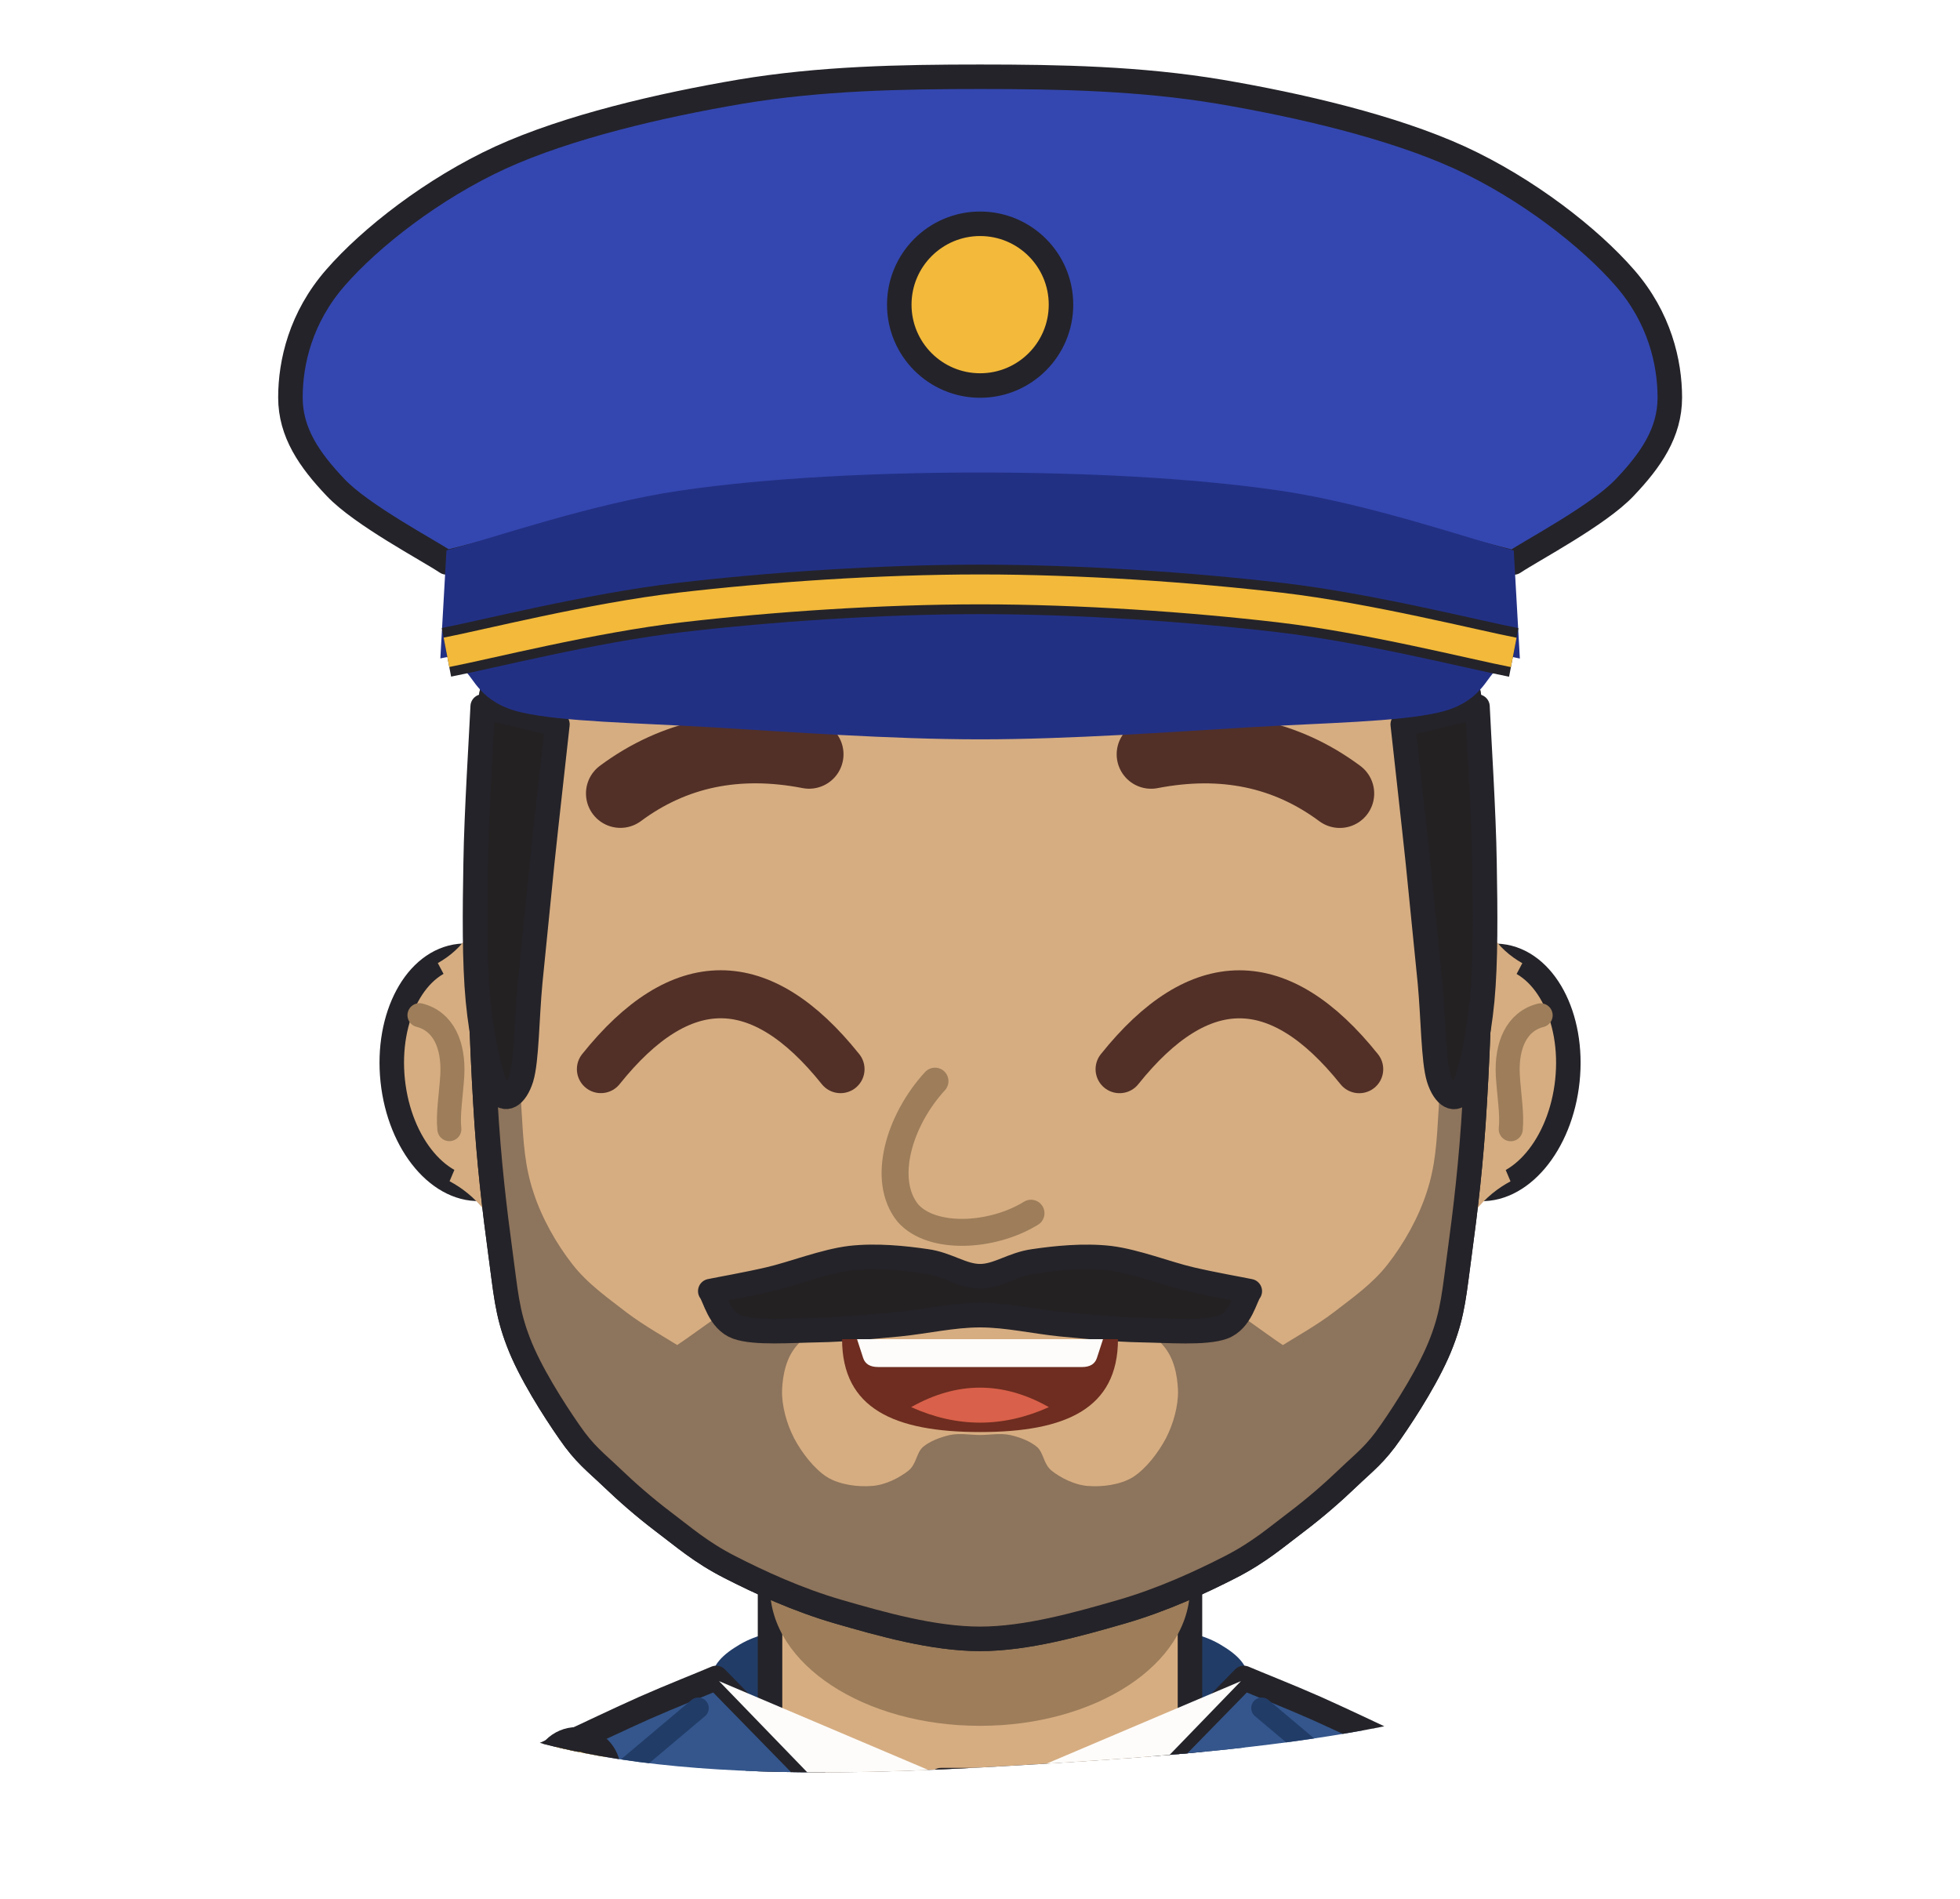
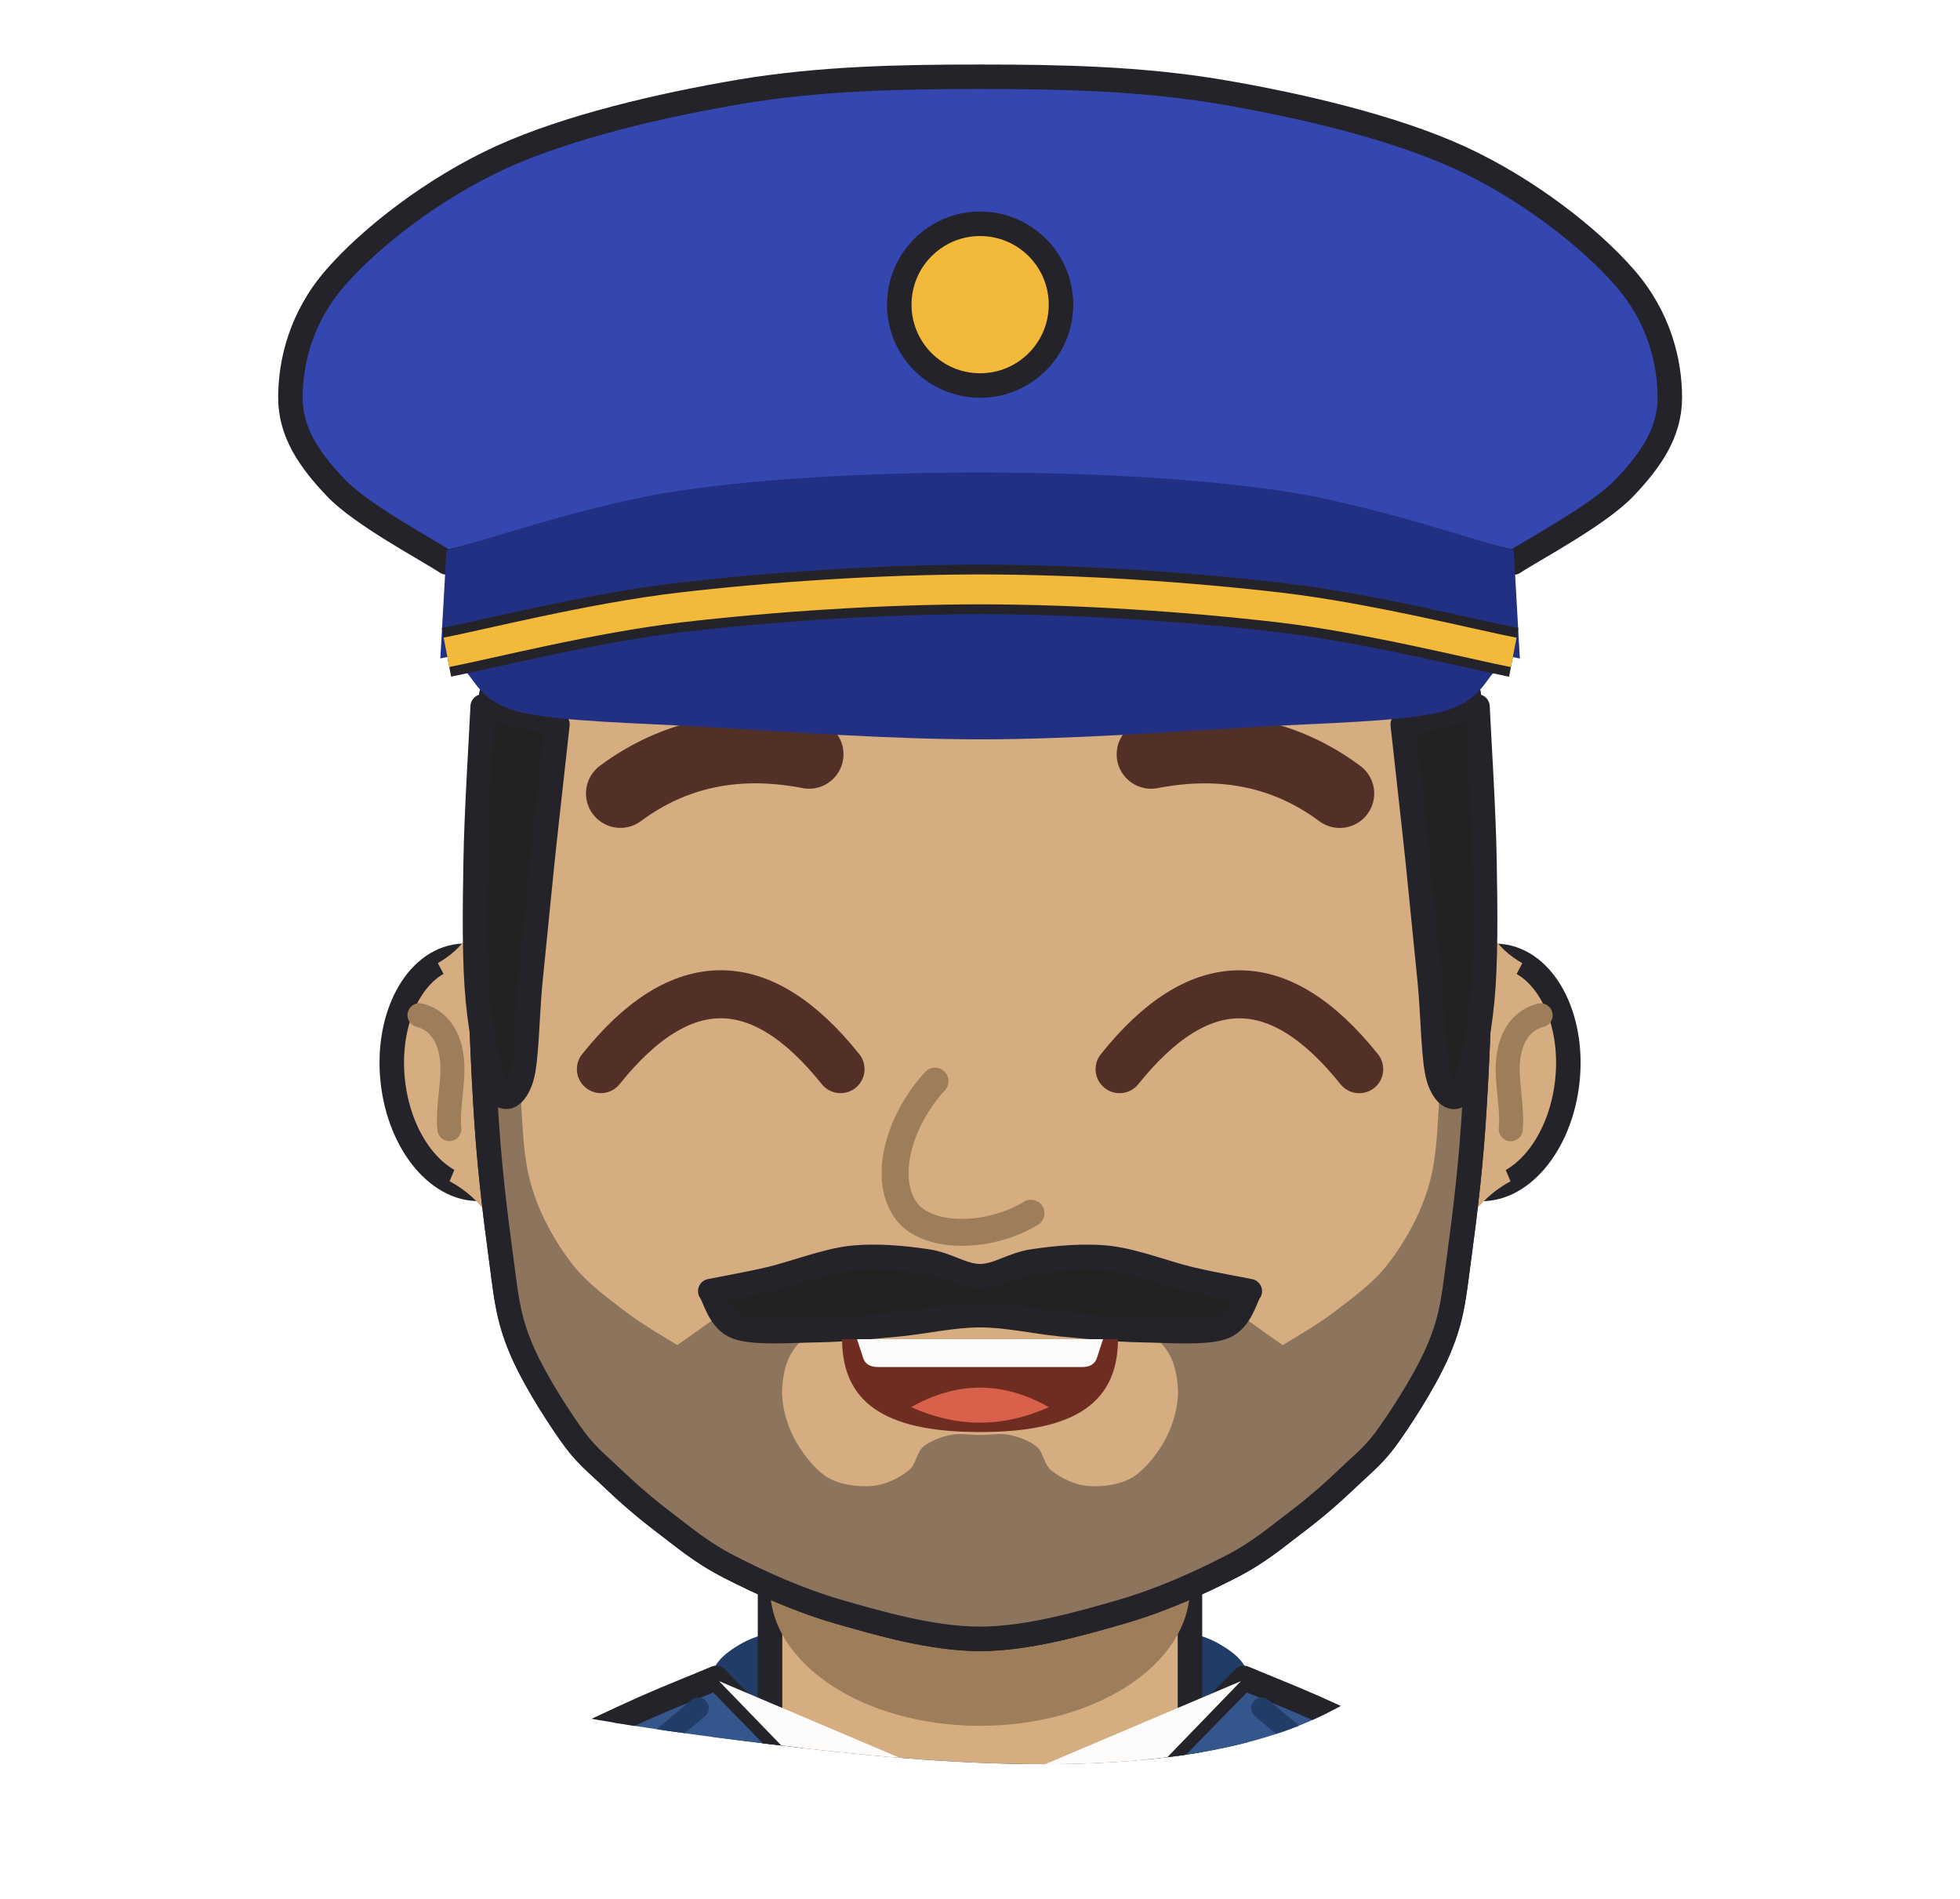
<svg xmlns="http://www.w3.org/2000/svg" viewBox="0 0 320 310" width="320" height="310">
  <defs>
    <clipPath id="cd19b">
      <rect x="-4000" y="-4000" width="9000" height="9000" />
    </clipPath>
    <clipPath id="cd19cr">
-       <path d="M871.28 637.05C872.90 700.05 840.72 789.83 784.48 831.75C728.23 873.66 621.15 883.13 534.61 888.53C447.81 893.94 334.51 900.16 264.20 864.20C194.16 828.50 128.45 738.18 113.85 674.36C99.78 610.28 144.94 541.05 178.75 480.48C212.28 419.63 248.24 337.16 315.85 310.38C383.45 283.34 507.84 295.51 584.10 319.31C660.36 342.83 726.34 399.62 774.47 452.62C822.07 505.62 869.66 573.77 871.28 637.05Z" />
-       <path d="M-473.50 -700.97L1473.50 -700.97L1473.50 818.77L-473.50 818.77Z" />
+       <path d="M820.45 564.96C822.01 620.80 813.66 680.30 783.65 731.45C753.65 782.59 703.02 847.57 640.13 872.36C577.24 897.15 482.26 889.58 406.84 880.19C331.16 871.06 230.96 856.96 186.34 816.52C141.45 775.81 139.63 698.04 138.32 636.98C137.28 575.92 143.80 504.94 179.29 449.62C214.78 394.30 286.02 333.76 351.52 305.57C416.76 277.65 500.26 266.43 570.98 281.57C641.70 296.70 734.07 349.15 775.57 396.38C817.06 443.62 819.14 509.12 820.45 564.96Z" />
+       <path d="M-473.50 -700.97L1473.50 -700.97L1473.50 664.63L-473.50 664.63Z" />
    </clipPath>
    <clipPath id="cd19s">
      <path d="M500 970.1L616.5 850.9C621.8 853.2 636.8 859.1 648.3 864.2C659.7 869.3 672.5 875.4 685.3 881.4C698.1 887.3 712.5 893.3 725 899.9C737.6 906.5 750.8 914.3 760.8 921.1C770.7 927.9 778 934.3 784.6 941C791.2 947.6 795.8 954.2 800.5 960.8C805.1 967.4 808.6 974.1 812.4 980.7C816.1 987.2 821.2 996.8 823 1000L177 1000C178.8 996.8 183.9 987.2 187.6 980.7C191.4 974.1 194.9 967.4 199.5 960.8C204.2 954.2 208.8 947.6 215.4 941C222 934.3 229.3 927.9 239.2 921.1C249.2 914.3 262.4 906.5 275 899.9C287.5 893.3 301.9 887.3 314.7 881.4C327.5 875.4 340.3 869.3 351.7 864.2C363.2 859.1 378.2 853.2 383.5 850.9L500 970.1Z" fill="#34568C" stroke="#242329" stroke-width="10.82" stroke-linejoin="round" stroke-linecap="round" transform="translate(500 1014) scale(0.86) translate(-500 -1000)" />
      <path d="M384.8 852.3L500 901.2L615.2 852.3L500 971.4Z" fill="#FDFCFA" transform="translate(500 1014) scale(0.86) translate(-500 -1000)" />
      <path d="M482.8 896L517.2 896L511.4 927.7L488.6 927.7ZM489.7 927.7L510.3 927.7L514.6 956.8L500 970.1L485.4 956.8Z" fill="#1F2F5C" stroke="#242329" stroke-width="10.82" stroke-linejoin="round" stroke-linecap="round" transform="translate(500 1014) scale(0.86) translate(-500 -1000)" />
      <path d="M375.6 864.2L333.2 899.9L357 911.8L460.3 994.7M624.4 864.2L666.8 899.9L643 911.8L539.7 994.7M500 970.1L500 995.4" fill="none" stroke="#213C67" stroke-width="9.3" stroke-linecap="round" stroke-linejoin="round" transform="translate(500 1014) scale(0.86) translate(-500 -1000)" />
    </clipPath>
    <clipPath id="cd19eL">
      <ellipse cx="385.5" cy="569" rx="59.6" ry="60.9" />
    </clipPath>
    <clipPath id="cd19eR">
      <ellipse cx="614.5" cy="569" rx="59.6" ry="60.9" />
    </clipPath>
    <filter id="cd19bl" x="-60%" y="-90%" width="220%" height="280%">
      <feGaussianBlur stdDeviation="15" />
    </filter>
    <clipPath id="cd19eo">
      <path d="M-1000 -1000H2000V2000H-1000Z" />
    </clipPath>
    <clipPath id="cd19ck">
      <ellipse cx="385.5" cy="561.1" rx="66.5" ry="65.2" />
      <ellipse cx="385.5" cy="569" rx="62.6" ry="63.9" />
      <ellipse cx="614.5" cy="561.1" rx="66.5" ry="65.2" />
      <ellipse cx="614.5" cy="569" rx="62.6" ry="63.9" />
    </clipPath>
  </defs>
  <g transform="translate(-55 -107) scale(0.43)">
    <g clip-path="url(#cd19b)">
      <g transform="translate(500 1014) scale(0.86) translate(-500 -1000)">
        <g clip-path="url(#cd19cr)">
          <g transform="translate(0 0.06)">
            <path d="M500 824.5C525.6 824.5 558.7 826.2 576.8 828.4C594.9 830.7 601.5 833.1 608.5 837.7C615.6 842.3 619.6 847.4 619.1 856.2C618.7 865.1 625.8 880.5 605.9 890.7C586 900.8 535.3 917.1 500 917.1C464.7 917.1 414 900.8 394.1 890.7C374.2 880.5 381.3 865.1 380.9 856.2C380.4 847.4 384.4 842.3 391.5 837.7C398.5 833.1 405.1 830.7 423.2 828.4C441.3 826.2 474.4 824.5 500 824.5Z" fill="#213C67" />
          </g>
        </g>
        <g clip-path="url(#cd19cr)">
          <g transform="translate(0 0.06)">
            <path d="M407.3 768.9L407.3 935.7Q407.3 967.4 439.1 967.4L560.9 967.4Q592.7 967.4 592.7 935.7L592.7 768.9Z" fill="#D6AD81" stroke="#242329" stroke-width="10.82" stroke-linejoin="round" stroke-linecap="round" />
            <ellipse cx="500" cy="811.2" rx="92.7" ry="60.9" fill="#9D7D5A" />
          </g>
        </g>
        <g transform="matrix(1 0.0001 -0.0001 1 0.08335 0.01754)">
          <ellipse cx="275.6" cy="583.6" rx="35.1" ry="51.6" transform="rotate(-6 275.6 583.6)" fill="#D6AD81" stroke="#242329" stroke-width="10.82" stroke-linejoin="round" stroke-linecap="round" />
          <ellipse cx="724.4" cy="583.6" rx="35.1" ry="51.6" transform="rotate(6 724.4 583.6)" fill="#D6AD81" stroke="#242329" stroke-width="10.82" stroke-linejoin="round" stroke-linecap="round" />
          <path d="M281.3 496.1C281.3 518.4 271 529.5 260.6 535.4L286.2 583.6ZM718.7 496.1C718.7 518.4 729 529.5 739.4 535.4L713.8 583.6ZM291.8 671C288.8 648.8 276.3 637.3 265.8 631.7L286.2 583.6ZM708.2 671C711.2 648.8 723.7 637.3 734.2 631.7L713.8 583.6Z" fill="#D6AD81" />
          <path d="M252.5 558.4C263.1 561.1 267.7 571.6 267 584.9C266.4 594.2 265 602.1 265.7 608.7M747.5 558.4C736.9 561.1 732.3 571.6 733 584.9C733.6 594.2 735 602.1 734.3 608.7" fill="none" stroke="#9D7D5A" stroke-width="10.6" stroke-linecap="round" stroke-linejoin="round" />
        </g>
        <g transform="matrix(1 0.0001 -0.0001 1 0.08335 0.01754)">
          <path d="M500 255.3C526.5 255.3 554.7 258.6 579.4 265.9C604.1 273.2 628.8 284 648.3 299C667.7 314 684.4 334.9 695.9 355.9C707.4 376.8 712.9 400 717.1 424.7C721.3 449.4 720.8 475.5 721.1 504.1C721.3 532.8 720 570.3 718.4 596.8C716.9 623.3 714.2 645.3 711.8 663C709.4 680.6 708.9 689.5 703.8 702.7C698.8 715.9 688.2 732.5 681.3 742.4C674.5 752.3 669.8 755.6 662.8 762.3C655.9 768.9 648.4 775.5 639.7 782.1C630.9 788.7 623.4 795.4 610.5 802C597.6 808.6 580.6 816.5 562.2 821.8C543.8 827.1 520.7 833.7 500 833.7C479.3 833.7 456.2 827.1 437.8 821.8C419.4 816.5 402.4 808.6 389.5 802C376.6 795.4 369.1 788.7 360.3 782.1C351.6 775.5 344.1 768.9 337.2 762.3C330.2 755.6 325.5 752.3 318.7 742.4C311.8 732.5 301.2 715.9 296.2 702.7C291.1 689.5 290.6 680.6 288.2 663C285.8 645.3 283.1 623.3 281.6 596.8C280 570.3 278.7 532.8 278.9 504.1C279.2 475.5 278.7 449.4 282.9 424.7C287.1 400 292.6 376.8 304.1 355.9C315.6 334.9 332.3 314 351.7 299C371.2 284 395.9 273.2 420.6 265.9C445.3 258.6 473.5 255.3 500 255.3Z" fill="#D6AD81" data-sk="1" stroke="#242329" stroke-width="10.82" stroke-linejoin="round" stroke-linecap="round" />
        </g>
        <g clip-path="url(#cd19cr)">
          <g transform="translate(0 0.13)">
            <path d="M500 970.1L616.5 850.9C621.8 853.2 636.8 859.1 648.3 864.2C659.7 869.3 672.5 875.4 685.3 881.4C698.1 887.3 712.5 893.3 725 899.9C737.6 906.5 750.8 914.3 760.8 921.1C770.7 927.9 778 934.3 784.6 941C791.2 947.6 795.8 954.2 800.5 960.8C805.1 967.4 808.6 974.1 812.4 980.7C816.1 987.2 821.2 996.8 823 1000L177 1000C178.8 996.8 183.9 987.2 187.6 980.7C191.4 974.1 194.9 967.4 199.5 960.8C204.2 954.2 208.8 947.6 215.4 941C222 934.3 229.3 927.9 239.2 921.1C249.2 914.3 262.4 906.5 275 899.9C287.5 893.3 301.9 887.3 314.7 881.4C327.5 875.4 340.3 869.3 351.7 864.2C363.2 859.1 378.2 853.2 383.5 850.9L500 970.1Z" fill="#34568C" stroke="#242329" stroke-width="10.82" stroke-linejoin="round" stroke-linecap="round" />
            <path d="M384.8 852.3L500 901.2L615.2 852.3L500 971.4Z" fill="#FDFCFA" />
            <path d="M482.8 896L517.2 896L511.4 927.7L488.6 927.7ZM489.7 927.7L510.3 927.7L514.6 956.8L500 970.1L485.4 956.8Z" fill="#1F2F5C" stroke="#242329" stroke-width="10.82" stroke-linejoin="round" stroke-linecap="round" />
            <path d="M375.6 864.2L333.2 899.9L357 911.8L460.3 994.7M624.4 864.2L666.8 899.9L643 911.8L539.7 994.7M500 970.1L500 995.4" fill="none" stroke="#213C67" stroke-width="9.3" stroke-linecap="round" stroke-linejoin="round" />
            <circle cx="322" cy="892" r="14" fill="#F2B93A" stroke="#242329" stroke-width="10.82" stroke-linejoin="round" stroke-linecap="round" />
            <circle cx="678" cy="892" r="14" fill="#F2B93A" stroke="#242329" stroke-width="10.82" stroke-linejoin="round" stroke-linecap="round" />
          </g>
        </g>
        <g transform="matrix(1 0.0001 -0.0001 1 0.08335 0.01754)">
          <g filter="url(#cd19bl)">
            <ellipse cx="330.6" cy="668.3" rx="35.7" ry="19.9" fill="#DD8E67" opacity="0.000" transform="matrix(0.4 0 0 0.4 198.36 400.98)" />
          </g>
          <g filter="url(#cd19bl)">
            <ellipse cx="669.4" cy="668.3" rx="35.7" ry="19.9" fill="#DD8E67" opacity="0.000" transform="matrix(0.4 0 0 0.4 401.64 400.98)" />
          </g>
        </g>
        <g transform="matrix(1 0.0001 -0.0001 1 0.08335 0.01754)">
          <path d="M633.7 704C637.4 701.6 648.5 695.4 656.2 689.5C663.9 683.5 673.2 677.1 680 668.3C686.9 659.5 693.5 648 697.2 636.5C701 625 701.6 614.9 702.5 599.4C703.4 584 702.7 557.1 702.5 543.8C702.3 530.6 697.7 526.6 701.2 520C704.7 513.4 720.4 491.3 723.7 504.1C727 516.9 722.6 570.3 721.1 596.8C719.5 623.3 716.9 645.3 714.4 663C712 680.6 711.6 689.5 706.5 702.7C701.4 715.9 690.8 732.5 684 742.4C677.2 752.3 672.4 755.6 665.5 762.3C658.5 768.9 651 775.5 642.3 782.1C633.6 788.7 626.1 795.4 613.2 802C600.3 808.6 583.7 816.1 564.9 821.8C546 827.6 521.6 836.4 500 836.4C478.4 836.4 454 827.6 435.1 821.8C416.3 816.1 399.7 808.6 386.8 802C373.9 795.4 366.4 788.7 357.7 782.1C349 775.5 341.5 768.9 334.5 762.3C327.6 755.6 322.8 752.3 316 742.4C309.2 732.5 298.6 715.9 293.5 702.7C288.4 689.5 288 680.6 285.6 663C283.1 645.3 280.5 623.3 278.9 596.8C277.4 570.3 273 516.9 276.3 504.1C279.6 491.3 295.3 513.4 298.8 520C302.3 526.6 297.7 530.6 297.5 543.8C297.3 557.1 296.6 584 297.5 599.4C298.4 614.9 299 625 302.8 636.5C306.5 648 313.1 659.5 320 668.3C326.8 677.1 336.1 683.5 343.8 689.5C351.5 695.4 362.6 701.6 366.3 704C373.4 699.4 395.2 682.6 408.7 676.2C422.1 669.8 431.8 666.3 447.1 665.6C462.3 665 482.4 672.2 500 672.2C517.6 672.2 537.7 665 552.9 665.6C568.2 666.3 577.9 669.8 591.3 676.2C604.8 682.6 626.6 699.4 633.7 704ZM500 686.8C519.4 686.8 544.8 687.9 558.2 690.8C571.7 693.6 575.9 698.5 580.7 704C585.6 709.5 587.1 717 587.4 723.9C587.6 730.7 585.4 738.7 582.1 745.1C578.8 751.4 573.2 758.7 567.5 762.3C561.8 765.8 553.6 766.7 547.7 766.2C541.7 765.8 535.5 762.5 531.8 759.6C528 756.7 528.2 751.7 525.2 749C522.1 746.4 517.4 744.6 513.2 743.7C509 742.8 504.4 743.7 500 743.7C495.6 743.7 491 742.8 486.8 743.7C482.6 744.6 477.9 746.4 474.8 749C471.8 751.7 472 756.7 468.2 759.6C464.5 762.5 458.3 765.8 452.3 766.2C446.4 766.7 438.2 765.8 432.5 762.3C426.8 758.7 421.2 751.4 417.9 745.1C414.6 738.7 412.4 730.7 412.6 723.9C412.9 717 414.4 709.5 419.3 704C424.1 698.5 428.3 693.6 441.8 690.8C455.2 687.9 480.6 686.8 500 686.8Z" fill="#8D745C" fill-rule="evenodd" />
          <path d="M619.1 680.2C617.1 682.8 615.2 693.2 607.2 696.1C599.3 698.9 583.4 697.6 571.5 697.4C559.6 697.2 547.7 695.9 535.7 694.8C523.8 693.6 511.9 690.8 500 690.8C488.1 690.8 476.2 693.6 464.3 694.8C452.3 695.9 440.4 697.2 428.5 697.4C416.6 697.6 400.7 698.9 392.8 696.1C384.8 693.2 382.9 682.8 380.9 680.2C385.2 679.3 396.8 677.3 407.1 674.9C417.4 672.5 431.3 667 442.8 665.6C454.3 664.3 466.6 665.6 476.2 667C485.7 668.3 492.1 673.6 500 673.6C507.9 673.6 514.3 668.3 523.8 667C533.4 665.6 545.7 664.3 557.2 665.6C568.7 667 582.6 672.5 592.9 674.9C603.2 677.3 614.8 679.3 619.1 680.2Z" fill="#242123" stroke="#242329" stroke-width="10.82" stroke-linejoin="round" stroke-linecap="round" />
          <path d="M500 255.3C526.5 255.3 554.7 258.6 579.4 265.9C604.1 273.2 628.8 284 648.3 299C667.7 314 684.4 334.9 695.9 355.9C707.4 376.8 712.9 400 717.1 424.7C721.3 449.4 720.8 475.5 721.1 504.1C721.3 532.8 720 570.3 718.4 596.8C716.9 623.3 714.2 645.3 711.8 663C709.4 680.6 708.9 689.5 703.8 702.7C698.8 715.9 688.2 732.5 681.3 742.4C674.5 752.3 669.8 755.6 662.8 762.3C655.9 768.9 648.4 775.5 639.7 782.1C630.9 788.7 623.4 795.4 610.5 802C597.6 808.6 580.6 816.5 562.2 821.8C543.8 827.1 520.7 833.7 500 833.7C479.3 833.7 456.2 827.1 437.8 821.8C419.4 816.5 402.4 808.6 389.5 802C376.6 795.4 369.1 788.7 360.3 782.1C351.6 775.5 344.1 768.9 337.2 762.3C330.2 755.6 325.5 752.3 318.7 742.4C311.8 732.5 301.2 715.9 296.2 702.7C291.1 689.5 290.6 680.6 288.2 663C285.8 645.3 283.1 623.3 281.6 596.8C280 570.3 278.7 532.8 278.9 504.1C279.2 475.5 278.7 449.4 282.9 424.7C287.1 400 292.6 376.8 304.1 355.9C315.6 334.9 332.3 314 351.7 299C371.2 284 395.9 273.2 420.6 265.9C445.3 258.6 473.5 255.3 500 255.3Z" fill="none" stroke="#242329" stroke-width="10.82" stroke-linejoin="round" stroke-linecap="round" />
        </g>
        <g transform="matrix(1 0.0001 -0.0001 1 0.08335 0.01754)">
          <path fill="#242123" data-o="f" d="M280.4 422.1C279.9 433.5 277.6 469.3 277.3 490.9C276.9 512.5 276.7 535 278.3 551.8C279.9 568.6 283.7 585.8 286.9 591.5C290.1 597.2 295 594.2 297.5 586.2C299.9 578.3 299.9 559.7 301.4 543.8C303 528 304.8 509.9 306.7 490.9C308.7 471.9 312.3 440.2 313.4 430C307.9 428.7 285.9 423.4 280.4 422.1ZM719.6 422.1C720.1 433.5 722.4 469.3 722.7 490.9C723.1 512.5 723.3 535 721.7 551.8C720.1 568.6 716.3 585.8 713.1 591.5C709.9 597.2 705 594.2 702.5 586.2C700.1 578.3 700.1 559.7 698.6 543.8C697 528 695.2 509.9 693.3 490.9C691.3 471.9 687.7 440.2 686.6 430C692.1 428.7 714.1 423.4 719.6 422.1Z" stroke="#242329" stroke-width="10.82" stroke-linejoin="round" stroke-linecap="round" />
        </g>
        <g transform="matrix(1 0.0001 -0.0001 1 0.08335 0.01754)">
          <g clip-path="url(#cd19eo)" display="none">
            <g>
              <ellipse cx="385.5" cy="561.1" rx="63.5" ry="62.2" fill="#523027" />
              <ellipse cx="385.5" cy="569" rx="59.6" ry="60.9" fill="#FDFCFA" />
              <g clip-path="url(#cd19eL)">
                <g transform="translate(0.00 0.00)">
                  <ellipse cx="397.4" cy="573.6" rx="38.4" ry="44.3" fill="#050404" />
                  <circle cx="381.5" cy="552.5" r="11.3" fill="#FDFCFA" />
                  <circle cx="416.6" cy="590.8" r="5.8" fill="#FDFCFA" />
                </g>
              </g>
            </g>
            <g>
              <ellipse cx="614.5" cy="561.1" rx="63.5" ry="62.2" fill="#523027" />
              <ellipse cx="614.5" cy="569" rx="59.6" ry="60.9" fill="#FDFCFA" />
              <g clip-path="url(#cd19eR)">
                <g transform="translate(0.00 0.00)">
                  <ellipse cx="602.6" cy="573.6" rx="38.4" ry="44.3" fill="#050404" />
                  <circle cx="586.7" cy="552.5" r="11.3" fill="#FDFCFA" />
                  <circle cx="621.8" cy="590.8" r="5.8" fill="#FDFCFA" />
                </g>
              </g>
            </g>
          </g>
          <g clip-path="url(#cd19ck)">
            <g>
              <path d="M312.7 618C312.7 669.6 458.3 669.6 458.3 618Q385.5 596.8 312.7 618ZM541.7 618C541.7 669.6 687.3 669.6 687.3 618Q614.5 596.8 541.7 618Z" fill="#D6AD81" display="none" />
            </g>
          </g>
          <path fill="none" stroke="#523027" stroke-linecap="round" stroke-linejoin="round" display="inline" d="M332.6 582.2Q385.5 516.1 438.4 582.2M561.6 582.2Q614.5 516.1 667.4 582.2" stroke-width="21.2" />
          <path fill="none" stroke="#523027" stroke-width="30.4" stroke-linecap="round" stroke-linejoin="round" d="M341.2 460.5Q376.9 434.0 424.5 443.2M658.8 460.5Q623.1 434.0 575.5 443.2" transform="translate(0 0.00)" />
          <g>
            <path d="M480.1 587.5C464.3 604.7 456.3 631.2 468.2 645.8C478.8 657.7 505.3 656.4 522.5 645.8" fill="none" stroke="#9D7D5A" stroke-width="11.9" stroke-linecap="round" stroke-linejoin="round" />
          </g>
          <path fill="#6E2D20" stroke="#6E2D20" stroke-linejoin="round" stroke-linecap="round" d="M439.1 701.4C459.4 701.4 479.7 701.4 500.0 701.4C520.3 701.4 540.6 701.4 560.9 701.4C560.9 732.1 537.8 742.4 500.0 742.4C462.2 742.4 439.1 732.1 439.1 701.4Z" stroke-width="0.01" />
          <path fill="#FDFCFA" display="inline" d="M445.7 701.4L554.3 701.4L551.6 709.7Q550.3 713.7 545.0 713.7L455.0 713.7Q449.7 713.7 448.4 709.7Z" transform="matrix(1 0 0 1 0 0)" />
          <g>
            <path d="M469.6 731.4Q500 714.2 530.4 731.4Q500 745.1 469.6 731.4Z" fill="#D9604A" display="inline" transform="matrix(1 0 0 1 0 0)" />
          </g>
        </g>
        <g transform="matrix(1 0.0001 -0.0001 1 0.08335 0.01754)">
          <path d="M735.6 358.5C718.4 354.6 671.6 340 632.4 334.7C593.1 329.4 544.1 326.8 500 326.8C455.9 326.8 406.9 329.4 367.6 334.7C328.4 340 281.6 354.6 264.4 358.5C256.2 353 226.9 337.6 215.4 325.4C203.9 313.3 195.5 301.2 195.5 285.7C195.5 270.3 200 250.4 215.4 232.8C230.8 215.1 258.4 193.5 288.2 179.8C318 166.2 358.8 156.7 394.1 150.7C429.4 144.8 464.7 144.1 500 144.1C535.3 144.1 570.6 144.8 605.9 150.7C641.2 156.7 682 166.2 711.8 179.8C741.6 193.5 769.2 215.1 784.6 232.8C800 250.4 804.5 270.3 804.5 285.7C804.5 301.2 796.1 313.3 784.6 325.4C773.1 337.6 743.8 353 735.6 358.5Z" fill="#3447B0" stroke="#242329" stroke-width="10.82" stroke-linejoin="round" stroke-linecap="round" />
          <path d="M735.6 353.2C736.1 361.2 737.8 392.9 738.3 400.9C720.6 397.4 672.1 384.6 632.4 379.7C592.7 374.9 544.1 371.8 500 371.8C455.9 371.8 407.3 374.9 367.6 379.7C327.9 384.6 279.4 397.4 261.7 400.9C262.2 392.9 263.9 361.2 264.4 353.2C281.6 348.8 328.4 332.5 367.6 326.8C406.9 321 455.9 318.8 500 318.8C544.1 318.8 593.1 321 632.4 326.8C671.6 332.5 718.4 348.8 735.6 353.2Z" fill="#223084" />
          <path d="M727.7 406.2C723.5 409.3 720.8 420.5 702.6 424.7C684.4 428.9 652.2 429.3 618.4 431.3C584.6 433.3 539.5 436.6 500 436.6C460.5 436.6 415.4 433.3 381.6 431.3C347.8 429.3 315.6 428.9 297.4 424.7C279.2 420.5 276.5 409.3 272.3 406.2C289.8 401.6 339.1 384.1 377.1 378.4C415 372.7 459 371.8 500 371.8C541 371.8 585 372.7 622.9 378.4C660.9 384.1 710.2 401.6 727.7 406.2Z" fill="#223084" />
          <path d="M264.4 398.2C281.6 394.9 328.4 383 367.6 378.4C406.9 373.8 455.9 370.4 500 370.4C544.1 370.4 593.1 373.8 632.4 378.4C671.6 383 718.4 394.9 735.6 398.2" fill="none" stroke="#242329" stroke-width="21.85" stroke-linecap="butt" stroke-linejoin="round" />
          <path d="M264.4 398.2C281.6 394.9 328.4 383 367.6 378.4C406.9 373.8 455.9 370.4 500 370.4C544.1 370.4 593.1 373.8 632.4 378.4C671.6 383 718.4 394.9 735.6 398.2" fill="none" stroke="#F2B93A" stroke-width="13.2" stroke-linecap="butt" stroke-linejoin="round" />
          <circle cx="500" cy="244.7" r="35.7" fill="#F2B93A" stroke="#242329" stroke-width="10.82" stroke-linejoin="round" stroke-linecap="round" />
        </g>
      </g>
    </g>
    <g clip-path="url(#cd19b)">
      <g transform="translate(0 0.00)" />
    </g>
  </g>
</svg>
